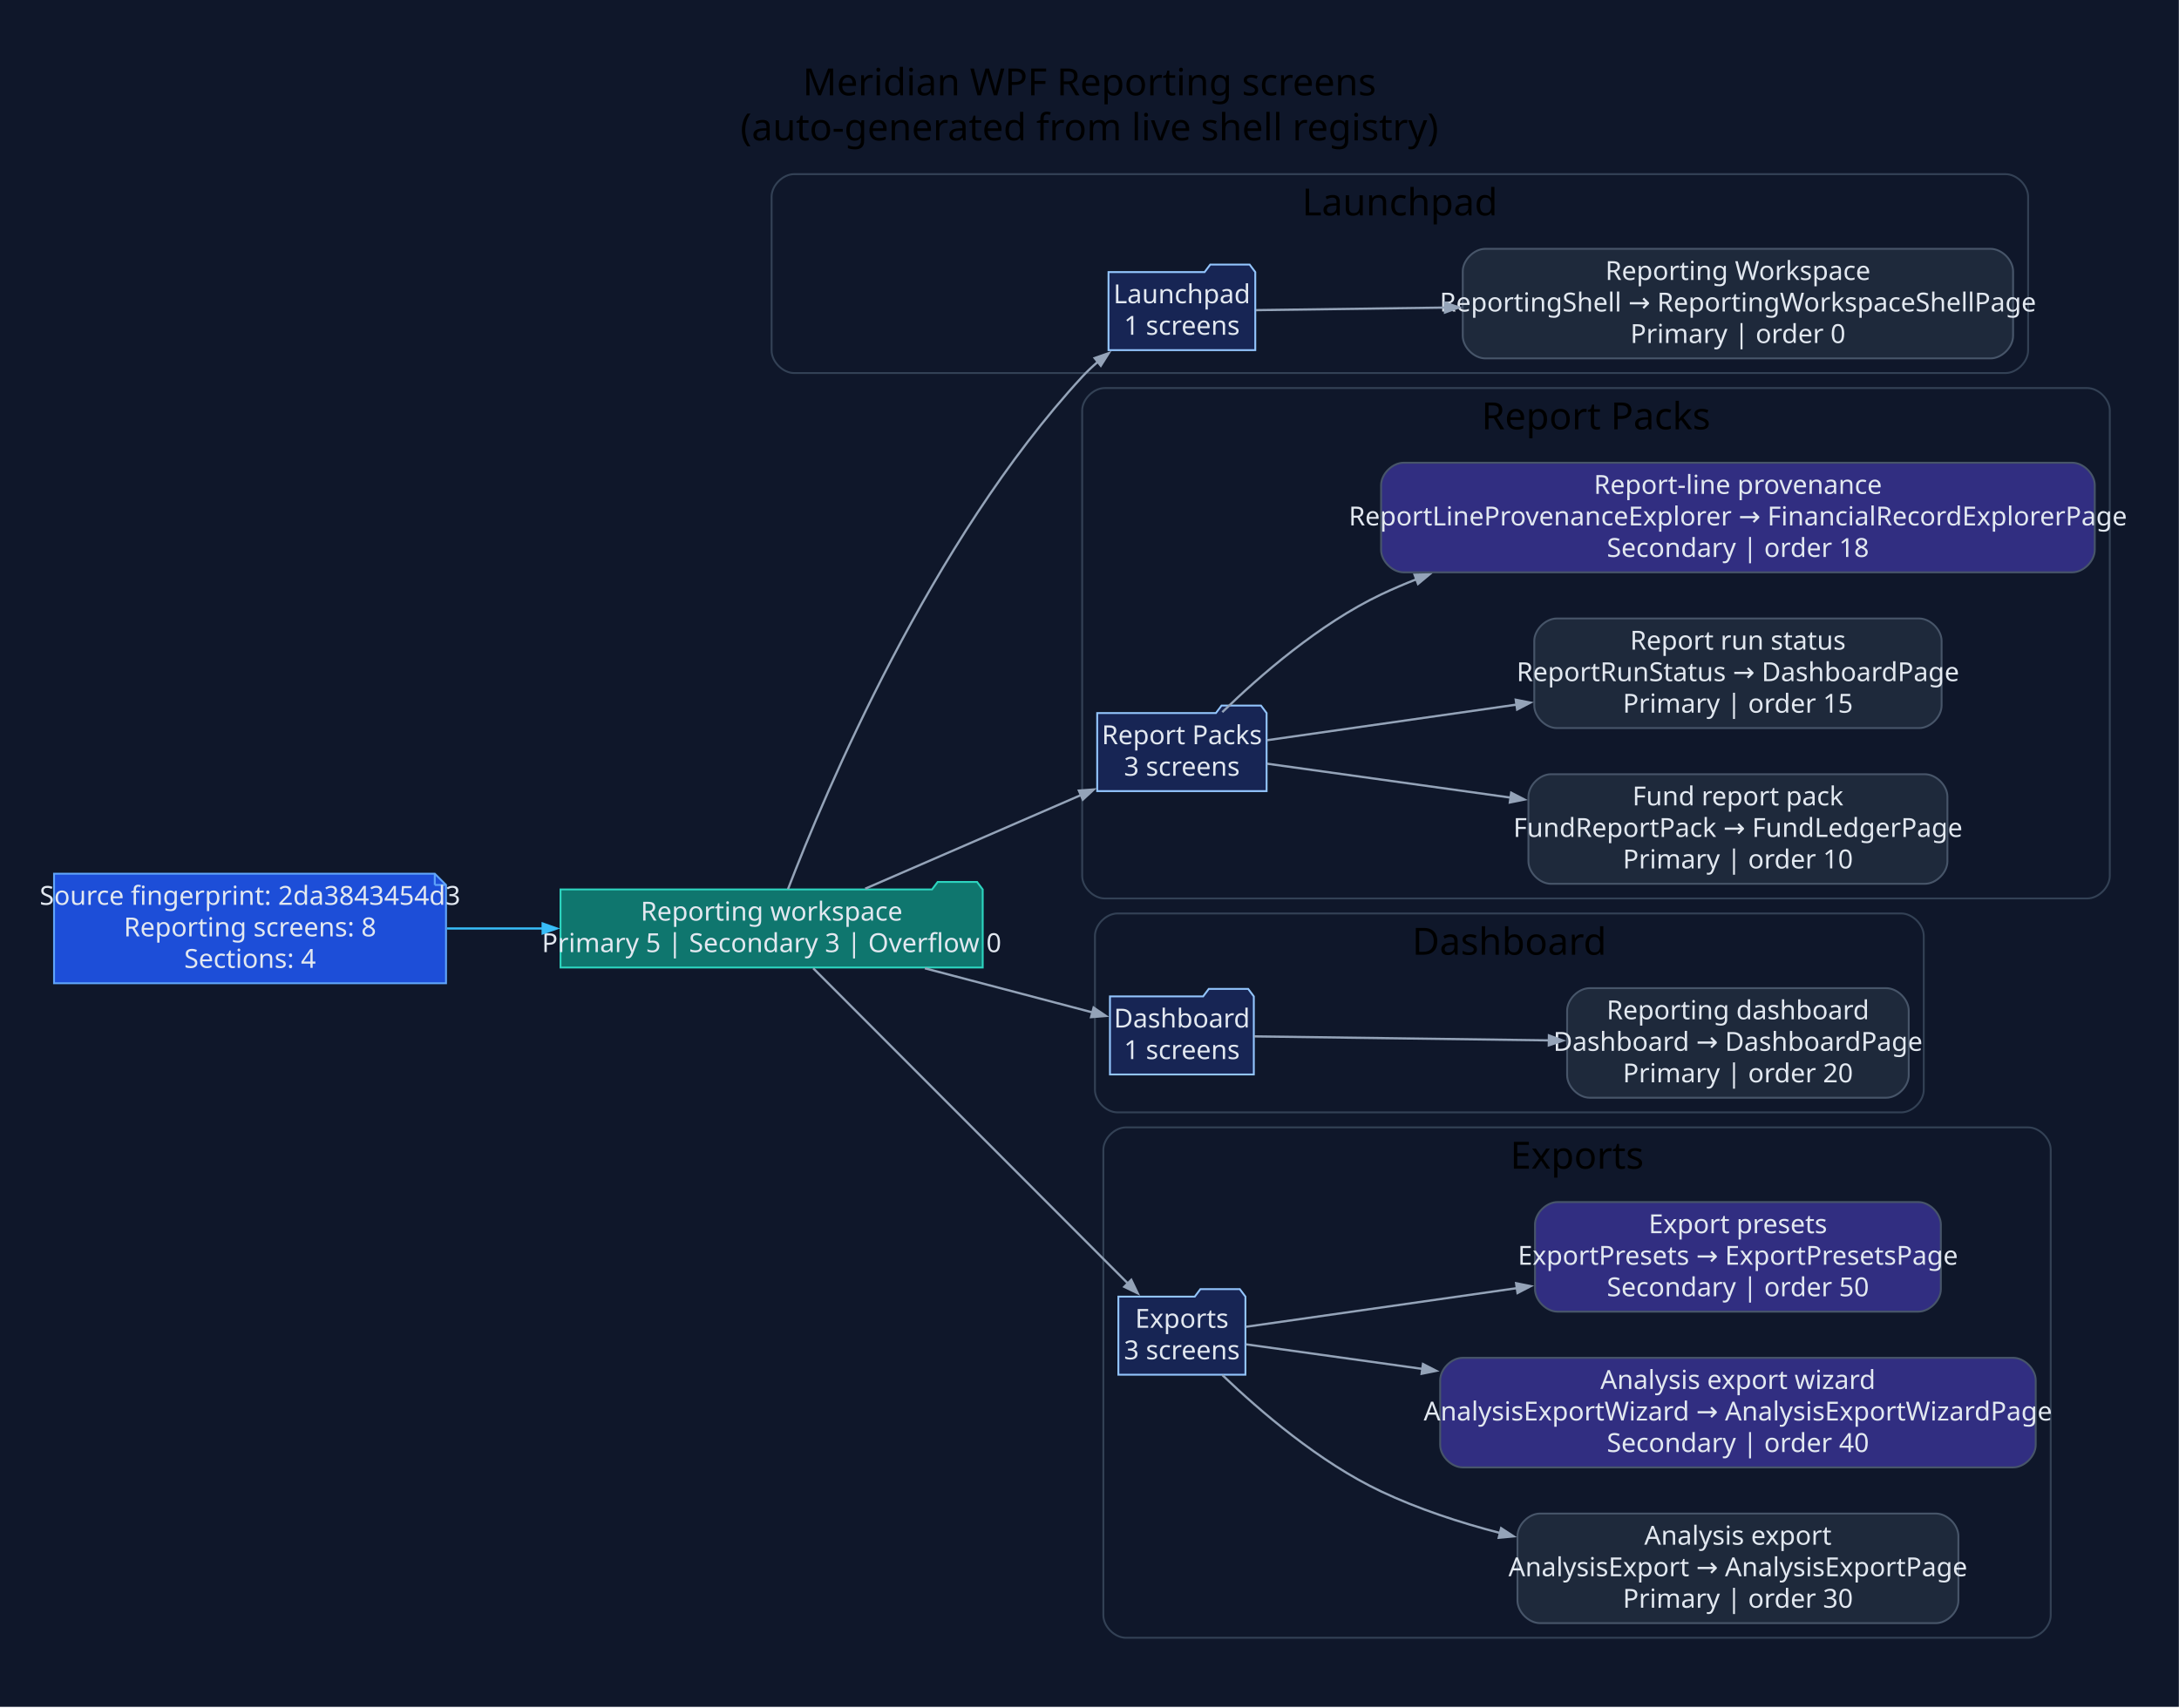
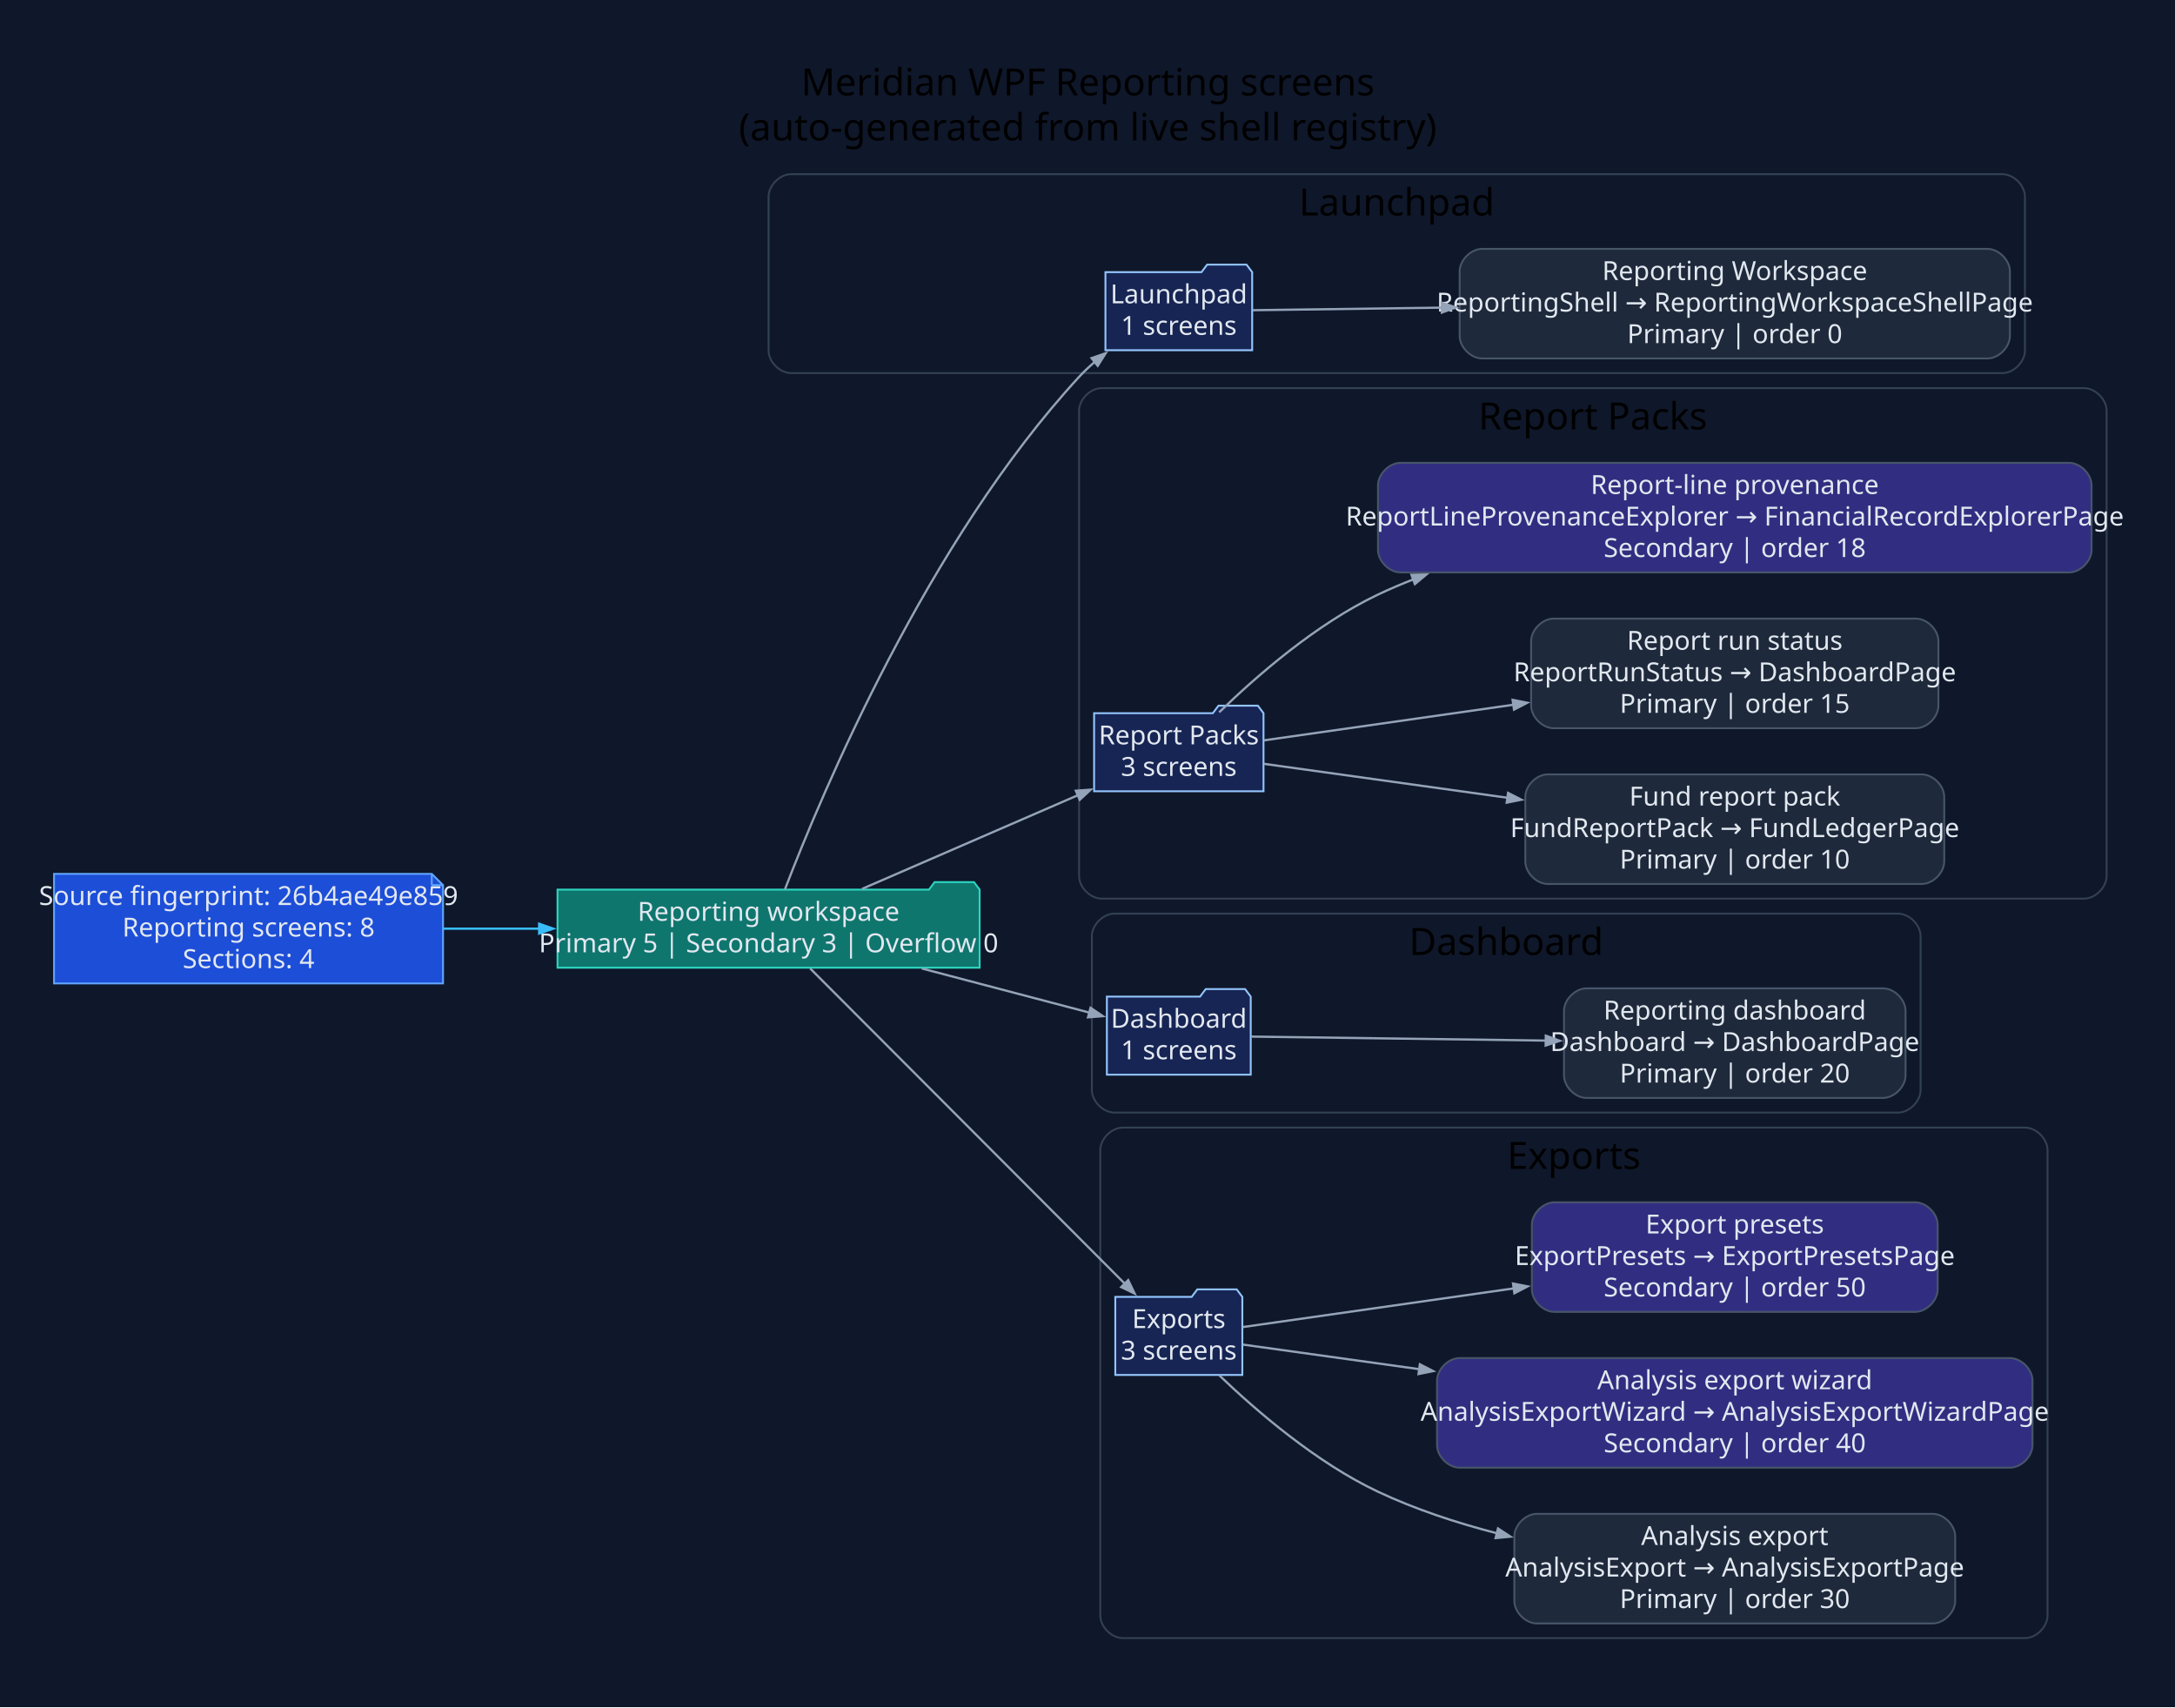
- <svg xmlns="http://www.w3.org/2000/svg" width="1161pt" height="910pt" viewBox="0.00 0.00 1161.00 910.00">
+ <svg xmlns="http://www.w3.org/2000/svg" width="1159pt" height="910pt" viewBox="0.00 0.00 1159.00 910.00">
  <g id="graph0" class="graph" transform="scale(1 1) rotate(0) translate(28.8 880.8)">
-     <polygon fill="#0f172a" stroke="none" points="-28.8,28.8 -28.8,-880.8 1132.12,-880.8 1132.12,28.8 -28.8,28.8" />
-     <text xml:space="preserve" text-anchor="middle" x="551.66" y="-830" font-family="Segoe UI" font-size="20.00">Meridian WPF Reporting screens</text>
-     <text xml:space="preserve" text-anchor="middle" x="551.66" y="-806" font-family="Segoe UI" font-size="20.00">(auto-generated from live shell registry)</text>
+     <polygon fill="#0f172a" stroke="none" points="-28.8,28.8 -28.8,-880.8 1130.55,-880.8 1130.55,28.8 -28.8,28.8" />
+     <text xml:space="preserve" text-anchor="middle" x="550.87" y="-830" font-family="Segoe UI" font-size="20.00">Meridian WPF Reporting screens</text>
+     <text xml:space="preserve" text-anchor="middle" x="550.87" y="-806" font-family="Segoe UI" font-size="20.00">(auto-generated from live shell registry)</text>
    <g id="clust1" class="cluster">
-       <path fill="#0f172a" stroke="#334155" d="M394.32,-682C394.32,-682 1039.8,-682 1039.8,-682 1045.8,-682 1051.8,-688 1051.8,-694 1051.8,-694 1051.8,-776 1051.8,-776 1051.8,-782 1045.8,-788 1039.8,-788 1039.8,-788 394.32,-788 394.32,-788 388.32,-788 382.32,-782 382.32,-776 382.32,-776 382.32,-694 382.32,-694 382.32,-688 388.32,-682 394.32,-682" />
-       <text xml:space="preserve" text-anchor="middle" x="717.06" y="-766" font-family="Segoe UI" font-size="20.00">Launchpad</text>
+       <path fill="#0f172a" stroke="#334155" d="M392.75,-682C392.75,-682 1038.23,-682 1038.23,-682 1044.23,-682 1050.23,-688 1050.23,-694 1050.23,-694 1050.23,-776 1050.23,-776 1050.23,-782 1044.23,-788 1038.23,-788 1038.23,-788 392.75,-788 392.75,-788 386.75,-788 380.75,-782 380.75,-776 380.75,-776 380.75,-694 380.75,-694 380.75,-688 386.75,-682 392.75,-682" />
+       <text xml:space="preserve" text-anchor="middle" x="715.49" y="-766" font-family="Segoe UI" font-size="20.00">Launchpad</text>
    </g>
    <g id="clust2" class="cluster">
-       <path fill="#0f172a" stroke="#334155" d="M559.8,-402C559.8,-402 1083.32,-402 1083.32,-402 1089.32,-402 1095.32,-408 1095.32,-414 1095.32,-414 1095.32,-662 1095.32,-662 1095.32,-668 1089.32,-674 1083.32,-674 1083.32,-674 559.8,-674 559.8,-674 553.8,-674 547.8,-668 547.8,-662 547.8,-662 547.8,-414 547.8,-414 547.8,-408 553.8,-402 559.8,-402" />
-       <text xml:space="preserve" text-anchor="middle" x="821.56" y="-652" font-family="Segoe UI" font-size="20.00">Report Packs</text>
+       <path fill="#0f172a" stroke="#334155" d="M558.22,-402C558.22,-402 1081.75,-402 1081.75,-402 1087.75,-402 1093.75,-408 1093.75,-414 1093.75,-414 1093.75,-662 1093.75,-662 1093.75,-668 1087.75,-674 1081.75,-674 1081.75,-674 558.22,-674 558.22,-674 552.22,-674 546.22,-668 546.22,-662 546.22,-662 546.22,-414 546.22,-414 546.22,-408 552.22,-402 558.22,-402" />
+       <text xml:space="preserve" text-anchor="middle" x="819.99" y="-652" font-family="Segoe UI" font-size="20.00">Report Packs</text>
    </g>
    <g id="clust3" class="cluster">
-       <path fill="#0f172a" stroke="#334155" d="M566.6,-288C566.6,-288 984.2,-288 984.2,-288 990.2,-288 996.2,-294 996.2,-300 996.2,-300 996.2,-382 996.2,-382 996.2,-388 990.2,-394 984.2,-394 984.2,-394 566.6,-394 566.6,-394 560.6,-394 554.6,-388 554.6,-382 554.6,-382 554.6,-300 554.6,-300 554.6,-294 560.6,-288 566.6,-288" />
-       <text xml:space="preserve" text-anchor="middle" x="775.4" y="-372" font-family="Segoe UI" font-size="20.00">Dashboard</text>
+       <path fill="#0f172a" stroke="#334155" d="M565.03,-288C565.03,-288 982.62,-288 982.62,-288 988.62,-288 994.62,-294 994.62,-300 994.62,-300 994.62,-382 994.62,-382 994.62,-388 988.62,-394 982.62,-394 982.62,-394 565.03,-394 565.03,-394 559.03,-394 553.03,-388 553.03,-382 553.03,-382 553.03,-300 553.03,-300 553.03,-294 559.03,-288 565.03,-288" />
+       <text xml:space="preserve" text-anchor="middle" x="773.83" y="-372" font-family="Segoe UI" font-size="20.00">Dashboard</text>
    </g>
    <g id="clust4" class="cluster">
-       <path fill="#0f172a" stroke="#334155" d="M571.08,-8C571.08,-8 1051.85,-8 1051.85,-8 1057.85,-8 1063.85,-14 1063.85,-20 1063.85,-20 1063.85,-268 1063.85,-268 1063.85,-274 1057.85,-280 1051.85,-280 1051.85,-280 571.08,-280 571.08,-280 565.08,-280 559.08,-274 559.08,-268 559.08,-268 559.08,-20 559.08,-20 559.08,-14 565.08,-8 571.08,-8" />
-       <text xml:space="preserve" text-anchor="middle" x="811.46" y="-258" font-family="Segoe UI" font-size="20.00">Exports</text>
+       <path fill="#0f172a" stroke="#334155" d="M569.51,-8C569.51,-8 1050.27,-8 1050.27,-8 1056.27,-8 1062.27,-14 1062.27,-20 1062.27,-20 1062.27,-268 1062.27,-268 1062.27,-274 1056.27,-280 1050.27,-280 1050.27,-280 569.51,-280 569.51,-280 563.51,-280 557.51,-274 557.51,-268 557.51,-268 557.51,-20 557.51,-20 557.51,-14 563.51,-8 569.51,-8" />
+       <text xml:space="preserve" text-anchor="middle" x="809.89" y="-258" font-family="Segoe UI" font-size="20.00">Exports</text>
    </g>
    <g id="node1" class="node">
-       <polygon fill="#1d4ed8" stroke="#60a5fa" points="202.85,-415.2 0,-415.2 0,-356.8 208.85,-356.8 208.85,-409.2 202.85,-415.2" />
-       <polyline fill="none" stroke="#60a5fa" points="202.85,-415.2 202.85,-409.2" />
-       <polyline fill="none" stroke="#60a5fa" points="208.85,-409.2 202.85,-409.2" />
-       <text xml:space="preserve" text-anchor="middle" x="104.42" y="-398.6" font-family="Segoe UI" font-size="14.00" fill="#e2e8f0">Source fingerprint: 2da3843454d3</text>
-       <text xml:space="preserve" text-anchor="middle" x="104.42" y="-381.8" font-family="Segoe UI" font-size="14.00" fill="#e2e8f0">Reporting screens: 8</text>
-       <text xml:space="preserve" text-anchor="middle" x="104.42" y="-365" font-family="Segoe UI" font-size="14.00" fill="#e2e8f0">Sections: 4</text>
+       <polygon fill="#1d4ed8" stroke="#60a5fa" points="201.28,-415.2 0,-415.2 0,-356.8 207.28,-356.8 207.28,-409.2 201.28,-415.2" />
+       <polyline fill="none" stroke="#60a5fa" points="201.28,-415.2 201.28,-409.2" />
+       <polyline fill="none" stroke="#60a5fa" points="207.28,-409.2 201.28,-409.2" />
+       <text xml:space="preserve" text-anchor="middle" x="103.64" y="-398.6" font-family="Segoe UI" font-size="14.00" fill="#e2e8f0">Source fingerprint: 26b4ae49e859</text>
+       <text xml:space="preserve" text-anchor="middle" x="103.64" y="-381.8" font-family="Segoe UI" font-size="14.00" fill="#e2e8f0">Reporting screens: 8</text>
+       <text xml:space="preserve" text-anchor="middle" x="103.64" y="-365" font-family="Segoe UI" font-size="14.00" fill="#e2e8f0">Sections: 4</text>
    </g>
    <g id="node2" class="node">
-       <polygon fill="#0f766e" stroke="#2dd4bf" points="494.8,-406.8 491.8,-410.8 470.8,-410.8 467.8,-406.8 269.85,-406.8 269.85,-365.2 494.8,-365.2 494.8,-406.8" />
-       <text xml:space="preserve" text-anchor="middle" x="382.32" y="-390.2" font-family="Segoe UI" font-size="14.00" fill="#e2e8f0">Reporting workspace</text>
-       <text xml:space="preserve" text-anchor="middle" x="382.32" y="-373.4" font-family="Segoe UI" font-size="14.00" fill="#e2e8f0">Primary 5 | Secondary 3 | Overflow 0</text>
+       <polygon fill="#0f766e" stroke="#2dd4bf" points="493.22,-406.8 490.22,-410.8 469.22,-410.8 466.22,-406.8 268.28,-406.8 268.28,-365.2 493.22,-365.2 493.22,-406.8" />
+       <text xml:space="preserve" text-anchor="middle" x="380.75" y="-390.2" font-family="Segoe UI" font-size="14.00" fill="#e2e8f0">Reporting workspace</text>
+       <text xml:space="preserve" text-anchor="middle" x="380.75" y="-373.4" font-family="Segoe UI" font-size="14.00" fill="#e2e8f0">Primary 5 | Secondary 3 | Overflow 0</text>
    </g>
    <g id="edge1" class="edge">
-       <path fill="none" stroke="#38bdf8" stroke-width="1.2" d="M209.34,-386C226.12,-386 243.61,-386 260.75,-386" />
-       <polygon fill="#38bdf8" stroke="#38bdf8" stroke-width="1.2" points="260.35,-388.63 267.85,-386 260.35,-383.38 260.35,-388.63" />
+       <path fill="none" stroke="#38bdf8" stroke-width="1.2" d="M207.47,-386C224.24,-386 241.74,-386 258.89,-386" />
+       <polygon fill="#38bdf8" stroke="#38bdf8" stroke-width="1.2" points="258.5,-388.63 266,-386 258.5,-383.38 258.5,-388.63" />
    </g>
    <g id="node3" class="node">
-       <polygon fill="#172554" stroke="#93c5fd" points="640.03,-735.8 637.03,-739.8 616.03,-739.8 613.03,-735.8 561.83,-735.8 561.83,-694.2 640.03,-694.2 640.03,-735.8" />
-       <text xml:space="preserve" text-anchor="middle" x="600.93" y="-719.2" font-family="Segoe UI" font-size="14.00" fill="#e2e8f0">Launchpad</text>
-       <text xml:space="preserve" text-anchor="middle" x="600.93" y="-702.4" font-family="Segoe UI" font-size="14.00" fill="#e2e8f0">1 screens</text>
+       <polygon fill="#172554" stroke="#93c5fd" points="638.45,-735.8 635.45,-739.8 614.45,-739.8 611.45,-735.8 560.26,-735.8 560.26,-694.2 638.45,-694.2 638.45,-735.8" />
+       <text xml:space="preserve" text-anchor="middle" x="599.36" y="-719.2" font-family="Segoe UI" font-size="14.00" fill="#e2e8f0">Launchpad</text>
+       <text xml:space="preserve" text-anchor="middle" x="599.36" y="-702.4" font-family="Segoe UI" font-size="14.00" fill="#e2e8f0">1 screens</text>
    </g>
    <g id="edge2" class="edge">
-       <path fill="none" stroke="#94a3b8" stroke-width="1.2" d="M391.06,-406.98C410.78,-458.33 467.12,-592.49 547.8,-680 550.37,-682.8 553.22,-685.48 556.2,-688.03" />
-       <polygon fill="#94a3b8" stroke="#94a3b8" stroke-width="1.2" points="554.45,-689.99 561.96,-692.6 557.72,-685.88 554.45,-689.99" />
+       <path fill="none" stroke="#94a3b8" stroke-width="1.2" d="M389.49,-406.98C409.2,-458.33 465.55,-592.49 546.22,-680 548.8,-682.8 551.64,-685.48 554.63,-688.03" />
+       <polygon fill="#94a3b8" stroke="#94a3b8" stroke-width="1.2" points="552.88,-689.99 560.39,-692.6 556.14,-685.88 552.88,-689.99" />
    </g>
    <g id="node5" class="node">
-       <polygon fill="#172554" stroke="#93c5fd" points="646.06,-500.8 643.06,-504.8 622.06,-504.8 619.06,-500.8 555.8,-500.8 555.8,-459.2 646.06,-459.2 646.06,-500.8" />
-       <text xml:space="preserve" text-anchor="middle" x="600.93" y="-484.2" font-family="Segoe UI" font-size="14.00" fill="#e2e8f0">Report Packs</text>
-       <text xml:space="preserve" text-anchor="middle" x="600.93" y="-467.4" font-family="Segoe UI" font-size="14.00" fill="#e2e8f0">3 screens</text>
+       <polygon fill="#172554" stroke="#93c5fd" points="644.49,-500.8 641.49,-504.8 620.49,-504.8 617.49,-500.8 554.22,-500.8 554.22,-459.2 644.49,-459.2 644.49,-500.8" />
+       <text xml:space="preserve" text-anchor="middle" x="599.36" y="-484.2" font-family="Segoe UI" font-size="14.00" fill="#e2e8f0">Report Packs</text>
+       <text xml:space="preserve" text-anchor="middle" x="599.36" y="-467.4" font-family="Segoe UI" font-size="14.00" fill="#e2e8f0">3 screens</text>
    </g>
    <g id="edge4" class="edge">
-       <path fill="none" stroke="#94a3b8" stroke-width="1.2" d="M432.2,-407.21C466.51,-422.1 512.34,-441.99 547.43,-457.22" />
-       <polygon fill="#94a3b8" stroke="#94a3b8" stroke-width="1.2" points="546.05,-459.48 553.98,-460.06 548.14,-454.67 546.05,-459.48" />
+       <path fill="none" stroke="#94a3b8" stroke-width="1.2" d="M430.63,-407.21C464.94,-422.1 510.77,-441.99 545.85,-457.22" />
+       <polygon fill="#94a3b8" stroke="#94a3b8" stroke-width="1.2" points="544.48,-459.48 552.41,-460.06 546.57,-454.67 544.48,-459.48" />
    </g>
    <g id="node9" class="node">
-       <polygon fill="#172554" stroke="#93c5fd" points="639.25,-349.8 636.25,-353.8 615.25,-353.8 612.25,-349.8 562.6,-349.8 562.6,-308.2 639.25,-308.2 639.25,-349.8" />
-       <text xml:space="preserve" text-anchor="middle" x="600.93" y="-333.2" font-family="Segoe UI" font-size="14.00" fill="#e2e8f0">Dashboard</text>
-       <text xml:space="preserve" text-anchor="middle" x="600.93" y="-316.4" font-family="Segoe UI" font-size="14.00" fill="#e2e8f0">1 screens</text>
+       <polygon fill="#172554" stroke="#93c5fd" points="637.68,-349.8 634.68,-353.8 613.68,-353.8 610.68,-349.8 561.03,-349.8 561.03,-308.2 637.68,-308.2 637.68,-349.8" />
+       <text xml:space="preserve" text-anchor="middle" x="599.36" y="-333.2" font-family="Segoe UI" font-size="14.00" fill="#e2e8f0">Dashboard</text>
+       <text xml:space="preserve" text-anchor="middle" x="599.36" y="-316.4" font-family="Segoe UI" font-size="14.00" fill="#e2e8f0">1 screens</text>
    </g>
    <g id="edge8" class="edge">
-       <path fill="none" stroke="#94a3b8" stroke-width="1.2" d="M463.98,-364.78C494.11,-356.85 527.29,-348.11 553.33,-341.26" />
-       <polygon fill="#94a3b8" stroke="#94a3b8" stroke-width="1.2" points="553.89,-343.83 560.47,-339.38 552.55,-338.75 553.89,-343.83" />
+       <path fill="none" stroke="#94a3b8" stroke-width="1.2" d="M462.41,-364.78C492.53,-356.85 525.72,-348.11 551.76,-341.26" />
+       <polygon fill="#94a3b8" stroke="#94a3b8" stroke-width="1.2" points="552.32,-343.83 558.9,-339.38 550.98,-338.75 552.32,-343.83" />
    </g>
    <g id="node11" class="node">
-       <polygon fill="#172554" stroke="#93c5fd" points="634.78,-189.8 631.78,-193.8 610.78,-193.8 607.78,-189.8 567.08,-189.8 567.08,-148.2 634.78,-148.2 634.78,-189.8" />
-       <text xml:space="preserve" text-anchor="middle" x="600.93" y="-173.2" font-family="Segoe UI" font-size="14.00" fill="#e2e8f0">Exports</text>
-       <text xml:space="preserve" text-anchor="middle" x="600.93" y="-156.4" font-family="Segoe UI" font-size="14.00" fill="#e2e8f0">3 screens</text>
+       <polygon fill="#172554" stroke="#93c5fd" points="633.21,-189.8 630.21,-193.8 609.21,-193.8 606.21,-189.8 565.51,-189.8 565.51,-148.2 633.21,-148.2 633.21,-189.8" />
+       <text xml:space="preserve" text-anchor="middle" x="599.36" y="-173.2" font-family="Segoe UI" font-size="14.00" fill="#e2e8f0">Exports</text>
+       <text xml:space="preserve" text-anchor="middle" x="599.36" y="-156.4" font-family="Segoe UI" font-size="14.00" fill="#e2e8f0">3 screens</text>
    </g>
    <g id="edge10" class="edge">
-       <path fill="none" stroke="#94a3b8" stroke-width="1.2" d="M404.49,-364.8C443.87,-325.34 528.4,-240.66 572.26,-196.72" />
-       <polygon fill="#94a3b8" stroke="#94a3b8" stroke-width="1.2" points="573.96,-198.74 577.4,-191.57 570.24,-195.03 573.96,-198.74" />
+       <path fill="none" stroke="#94a3b8" stroke-width="1.2" d="M402.91,-364.8C442.3,-325.34 526.83,-240.66 570.69,-196.72" />
+       <polygon fill="#94a3b8" stroke="#94a3b8" stroke-width="1.2" points="572.38,-198.74 575.82,-191.57 568.67,-195.03 572.38,-198.74" />
    </g>
    <g id="node4" class="node">
-       <path fill="#1e293b" stroke="#475569" d="M1031.8,-748.2C1031.8,-748.2 762.58,-748.2 762.58,-748.2 756.58,-748.2 750.58,-742.2 750.58,-736.2 750.58,-736.2 750.58,-701.8 750.58,-701.8 750.58,-695.8 756.58,-689.8 762.58,-689.8 762.58,-689.8 1031.8,-689.8 1031.8,-689.8 1037.8,-689.8 1043.8,-695.8 1043.8,-701.8 1043.8,-701.8 1043.8,-736.2 1043.8,-736.2 1043.8,-742.2 1037.8,-748.2 1031.8,-748.2" />
-       <text xml:space="preserve" text-anchor="middle" x="897.19" y="-731.6" font-family="Segoe UI" font-size="14.00" fill="#e2e8f0">Reporting Workspace</text>
-       <text xml:space="preserve" text-anchor="middle" x="897.19" y="-714.8" font-family="Segoe UI" font-size="14.00" fill="#e2e8f0">ReportingShell → ReportingWorkspaceShellPage</text>
-       <text xml:space="preserve" text-anchor="middle" x="897.19" y="-698" font-family="Segoe UI" font-size="14.00" fill="#e2e8f0">Primary | order 0</text>
+       <path fill="#1e293b" stroke="#475569" d="M1030.23,-748.2C1030.23,-748.2 761.01,-748.2 761.01,-748.2 755.01,-748.2 749.01,-742.2 749.01,-736.2 749.01,-736.2 749.01,-701.8 749.01,-701.8 749.01,-695.8 755.01,-689.8 761.01,-689.8 761.01,-689.8 1030.23,-689.8 1030.23,-689.8 1036.23,-689.8 1042.23,-695.8 1042.23,-701.8 1042.23,-701.8 1042.23,-736.2 1042.23,-736.2 1042.23,-742.2 1036.23,-748.2 1030.23,-748.2" />
+       <text xml:space="preserve" text-anchor="middle" x="895.62" y="-731.6" font-family="Segoe UI" font-size="14.00" fill="#e2e8f0">Reporting Workspace</text>
+       <text xml:space="preserve" text-anchor="middle" x="895.62" y="-714.8" font-family="Segoe UI" font-size="14.00" fill="#e2e8f0">ReportingShell → ReportingWorkspaceShellPage</text>
+       <text xml:space="preserve" text-anchor="middle" x="895.62" y="-698" font-family="Segoe UI" font-size="14.00" fill="#e2e8f0">Primary | order 0</text>
    </g>
    <g id="edge3" class="edge">
-       <path fill="none" stroke="#94a3b8" stroke-width="1.2" d="M640.4,-715.52C666.79,-715.88 703.73,-716.38 741.33,-716.89" />
-       <polygon fill="#94a3b8" stroke="#94a3b8" stroke-width="1.2" points="741.04,-719.52 748.57,-716.99 741.11,-714.27 741.04,-719.52" />
+       <path fill="none" stroke="#94a3b8" stroke-width="1.2" d="M638.83,-715.52C665.22,-715.88 702.15,-716.38 739.76,-716.89" />
+       <polygon fill="#94a3b8" stroke="#94a3b8" stroke-width="1.2" points="739.46,-719.52 747,-716.99 739.53,-714.27 739.46,-719.52" />
    </g>
    <g id="node6" class="node">
-       <path fill="#1e293b" stroke="#475569" d="M996.81,-468.2C996.81,-468.2 797.57,-468.2 797.57,-468.2 791.57,-468.2 785.57,-462.2 785.57,-456.2 785.57,-456.2 785.57,-421.8 785.57,-421.8 785.57,-415.8 791.57,-409.8 797.57,-409.8 797.57,-409.8 996.81,-409.8 996.81,-409.8 1002.81,-409.8 1008.81,-415.8 1008.81,-421.8 1008.81,-421.8 1008.81,-456.2 1008.81,-456.2 1008.81,-462.2 1002.81,-468.2 996.81,-468.2" />
-       <text xml:space="preserve" text-anchor="middle" x="897.19" y="-451.6" font-family="Segoe UI" font-size="14.00" fill="#e2e8f0">Fund report pack</text>
-       <text xml:space="preserve" text-anchor="middle" x="897.19" y="-434.8" font-family="Segoe UI" font-size="14.00" fill="#e2e8f0">FundReportPack → FundLedgerPage</text>
-       <text xml:space="preserve" text-anchor="middle" x="897.19" y="-418" font-family="Segoe UI" font-size="14.00" fill="#e2e8f0">Primary | order 10</text>
+       <path fill="#1e293b" stroke="#475569" d="M995.24,-468.2C995.24,-468.2 796,-468.2 796,-468.2 790,-468.2 784,-462.2 784,-456.2 784,-456.2 784,-421.8 784,-421.8 784,-415.8 790,-409.8 796,-409.8 796,-409.8 995.24,-409.8 995.24,-409.8 1001.24,-409.8 1007.24,-415.8 1007.24,-421.8 1007.24,-421.8 1007.24,-456.2 1007.24,-456.2 1007.24,-462.2 1001.24,-468.2 995.24,-468.2" />
+       <text xml:space="preserve" text-anchor="middle" x="895.62" y="-451.6" font-family="Segoe UI" font-size="14.00" fill="#e2e8f0">Fund report pack</text>
+       <text xml:space="preserve" text-anchor="middle" x="895.62" y="-434.8" font-family="Segoe UI" font-size="14.00" fill="#e2e8f0">FundReportPack → FundLedgerPage</text>
+       <text xml:space="preserve" text-anchor="middle" x="895.62" y="-418" font-family="Segoe UI" font-size="14.00" fill="#e2e8f0">Primary | order 10</text>
    </g>
    <g id="edge5" class="edge">
-       <path fill="none" stroke="#94a3b8" stroke-width="1.2" d="M646.3,-473.82C680.77,-469.01 730.27,-462.12 776.13,-455.73" />
-       <polygon fill="#94a3b8" stroke="#94a3b8" stroke-width="1.2" points="776.39,-458.34 783.45,-454.71 775.66,-453.14 776.39,-458.34" />
+       <path fill="none" stroke="#94a3b8" stroke-width="1.2" d="M644.73,-473.82C679.2,-469.01 728.7,-462.12 774.56,-455.73" />
+       <polygon fill="#94a3b8" stroke="#94a3b8" stroke-width="1.2" points="774.81,-458.34 781.88,-454.71 774.09,-453.14 774.81,-458.34" />
    </g>
    <g id="node7" class="node">
-       <path fill="#1e293b" stroke="#475569" d="M993.71,-551.2C993.71,-551.2 800.68,-551.2 800.68,-551.2 794.68,-551.2 788.68,-545.2 788.68,-539.2 788.68,-539.2 788.68,-504.8 788.68,-504.8 788.68,-498.8 794.68,-492.8 800.68,-492.8 800.68,-492.8 993.71,-492.8 993.71,-492.8 999.71,-492.8 1005.71,-498.8 1005.71,-504.8 1005.71,-504.8 1005.71,-539.2 1005.71,-539.2 1005.71,-545.2 999.71,-551.2 993.71,-551.2" />
-       <text xml:space="preserve" text-anchor="middle" x="897.19" y="-534.6" font-family="Segoe UI" font-size="14.00" fill="#e2e8f0">Report run status</text>
-       <text xml:space="preserve" text-anchor="middle" x="897.19" y="-517.8" font-family="Segoe UI" font-size="14.00" fill="#e2e8f0">ReportRunStatus → DashboardPage</text>
-       <text xml:space="preserve" text-anchor="middle" x="897.19" y="-501" font-family="Segoe UI" font-size="14.00" fill="#e2e8f0">Primary | order 15</text>
+       <path fill="#1e293b" stroke="#475569" d="M992.13,-551.2C992.13,-551.2 799.1,-551.2 799.1,-551.2 793.1,-551.2 787.1,-545.2 787.1,-539.2 787.1,-539.2 787.1,-504.8 787.1,-504.8 787.1,-498.8 793.1,-492.8 799.1,-492.8 799.1,-492.8 992.13,-492.8 992.13,-492.8 998.13,-492.8 1004.13,-498.8 1004.13,-504.8 1004.13,-504.8 1004.13,-539.2 1004.13,-539.2 1004.13,-545.2 998.13,-551.2 992.13,-551.2" />
+       <text xml:space="preserve" text-anchor="middle" x="895.62" y="-534.6" font-family="Segoe UI" font-size="14.00" fill="#e2e8f0">Report run status</text>
+       <text xml:space="preserve" text-anchor="middle" x="895.62" y="-517.8" font-family="Segoe UI" font-size="14.00" fill="#e2e8f0">ReportRunStatus → DashboardPage</text>
+       <text xml:space="preserve" text-anchor="middle" x="895.62" y="-501" font-family="Segoe UI" font-size="14.00" fill="#e2e8f0">Primary | order 15</text>
    </g>
    <g id="edge6" class="edge">
-       <path fill="none" stroke="#94a3b8" stroke-width="1.2" d="M646.3,-486.33C681.6,-491.37 732.65,-498.66 779.42,-505.33" />
-       <polygon fill="#94a3b8" stroke="#94a3b8" stroke-width="1.2" points="778.81,-507.9 786.61,-506.36 779.56,-502.7 778.81,-507.9" />
+       <path fill="none" stroke="#94a3b8" stroke-width="1.2" d="M644.73,-486.33C680.02,-491.37 731.08,-498.66 777.85,-505.33" />
+       <polygon fill="#94a3b8" stroke="#94a3b8" stroke-width="1.2" points="777.24,-507.9 785.04,-506.36 777.98,-502.7 777.24,-507.9" />
    </g>
    <g id="node8" class="node">
-       <path fill="#312e81" stroke="#475569" d="M1075.32,-634.2C1075.32,-634.2 719.06,-634.2 719.06,-634.2 713.06,-634.2 707.06,-628.2 707.06,-622.2 707.06,-622.2 707.06,-587.8 707.06,-587.8 707.06,-581.8 713.06,-575.8 719.06,-575.8 719.06,-575.8 1075.32,-575.8 1075.32,-575.8 1081.32,-575.8 1087.32,-581.8 1087.32,-587.8 1087.32,-587.8 1087.32,-622.2 1087.32,-622.2 1087.32,-628.2 1081.32,-634.2 1075.32,-634.2" />
-       <text xml:space="preserve" text-anchor="middle" x="897.19" y="-617.6" font-family="Segoe UI" font-size="14.00" fill="#e2e8f0">Report-line provenance</text>
-       <text xml:space="preserve" text-anchor="middle" x="897.19" y="-600.8" font-family="Segoe UI" font-size="14.00" fill="#e2e8f0">ReportLineProvenanceExplorer → FinancialRecordExplorerPage</text>
-       <text xml:space="preserve" text-anchor="middle" x="897.19" y="-584" font-family="Segoe UI" font-size="14.00" fill="#e2e8f0">Secondary | order 18</text>
+       <path fill="#312e81" stroke="#475569" d="M1073.75,-634.2C1073.75,-634.2 717.49,-634.2 717.49,-634.2 711.49,-634.2 705.49,-628.2 705.49,-622.2 705.49,-622.2 705.49,-587.8 705.49,-587.8 705.49,-581.8 711.49,-575.8 717.49,-575.8 717.49,-575.8 1073.75,-575.8 1073.75,-575.8 1079.75,-575.8 1085.75,-581.8 1085.75,-587.8 1085.75,-587.8 1085.75,-622.2 1085.75,-622.2 1085.75,-628.2 1079.75,-634.2 1073.75,-634.2" />
+       <text xml:space="preserve" text-anchor="middle" x="895.62" y="-617.6" font-family="Segoe UI" font-size="14.00" fill="#e2e8f0">Report-line provenance</text>
+       <text xml:space="preserve" text-anchor="middle" x="895.62" y="-600.8" font-family="Segoe UI" font-size="14.00" fill="#e2e8f0">ReportLineProvenanceExplorer → FinancialRecordExplorerPage</text>
+       <text xml:space="preserve" text-anchor="middle" x="895.62" y="-584" font-family="Segoe UI" font-size="14.00" fill="#e2e8f0">Secondary | order 18</text>
    </g>
    <g id="edge7" class="edge">
-       <path fill="none" stroke="#94a3b8" stroke-width="1.2" d="M622.45,-501.28C642.31,-520.58 674.15,-548.35 707.06,-564 713.25,-566.94 719.65,-569.67 726.19,-572.21" />
-       <polygon fill="#94a3b8" stroke="#94a3b8" stroke-width="1.2" points="724.9,-574.53 732.85,-574.69 726.74,-569.61 724.9,-574.53" />
+       <path fill="none" stroke="#94a3b8" stroke-width="1.2" d="M620.88,-501.28C640.73,-520.58 672.57,-548.35 705.49,-564 711.68,-566.94 718.08,-569.67 724.62,-572.21" />
+       <polygon fill="#94a3b8" stroke="#94a3b8" stroke-width="1.2" points="723.33,-574.53 731.27,-574.69 725.16,-569.61 723.33,-574.53" />
    </g>
    <g id="node10" class="node">
-       <path fill="#1e293b" stroke="#475569" d="M976.2,-354.2C976.2,-354.2 818.19,-354.2 818.19,-354.2 812.19,-354.2 806.19,-348.2 806.19,-342.2 806.19,-342.2 806.19,-307.8 806.19,-307.8 806.19,-301.8 812.19,-295.8 818.19,-295.8 818.19,-295.8 976.2,-295.8 976.2,-295.8 982.2,-295.8 988.2,-301.8 988.2,-307.8 988.2,-307.8 988.2,-342.2 988.2,-342.2 988.2,-348.2 982.2,-354.2 976.2,-354.2" />
-       <text xml:space="preserve" text-anchor="middle" x="897.19" y="-337.6" font-family="Segoe UI" font-size="14.00" fill="#e2e8f0">Reporting dashboard</text>
-       <text xml:space="preserve" text-anchor="middle" x="897.19" y="-320.8" font-family="Segoe UI" font-size="14.00" fill="#e2e8f0">Dashboard → DashboardPage</text>
-       <text xml:space="preserve" text-anchor="middle" x="897.19" y="-304" font-family="Segoe UI" font-size="14.00" fill="#e2e8f0">Primary | order 20</text>
+       <path fill="#1e293b" stroke="#475569" d="M974.62,-354.2C974.62,-354.2 816.61,-354.2 816.61,-354.2 810.61,-354.2 804.61,-348.2 804.61,-342.2 804.61,-342.2 804.61,-307.8 804.61,-307.8 804.61,-301.8 810.61,-295.8 816.61,-295.8 816.61,-295.8 974.62,-295.8 974.62,-295.8 980.62,-295.8 986.62,-301.8 986.62,-307.8 986.62,-307.8 986.62,-342.2 986.62,-342.2 986.62,-348.2 980.62,-354.2 974.62,-354.2" />
+       <text xml:space="preserve" text-anchor="middle" x="895.62" y="-337.6" font-family="Segoe UI" font-size="14.00" fill="#e2e8f0">Reporting dashboard</text>
+       <text xml:space="preserve" text-anchor="middle" x="895.62" y="-320.8" font-family="Segoe UI" font-size="14.00" fill="#e2e8f0">Dashboard → DashboardPage</text>
+       <text xml:space="preserve" text-anchor="middle" x="895.62" y="-304" font-family="Segoe UI" font-size="14.00" fill="#e2e8f0">Primary | order 20</text>
    </g>
    <g id="edge9" class="edge">
-       <path fill="none" stroke="#94a3b8" stroke-width="1.2" d="M639.5,-328.49C678.9,-327.95 742.48,-327.09 796.5,-326.36" />
-       <polygon fill="#94a3b8" stroke="#94a3b8" stroke-width="1.2" points="796.5,-328.98 803.96,-326.25 796.43,-323.73 796.5,-328.98" />
+       <path fill="none" stroke="#94a3b8" stroke-width="1.2" d="M637.92,-328.49C677.32,-327.95 740.91,-327.09 794.93,-326.36" />
+       <polygon fill="#94a3b8" stroke="#94a3b8" stroke-width="1.2" points="794.93,-328.98 802.39,-326.25 794.85,-323.73 794.93,-328.98" />
    </g>
    <g id="node12" class="node">
-       <path fill="#1e293b" stroke="#475569" d="M1002.65,-74.2C1002.65,-74.2 791.73,-74.2 791.73,-74.2 785.73,-74.2 779.73,-68.2 779.73,-62.2 779.73,-62.2 779.73,-27.8 779.73,-27.8 779.73,-21.8 785.73,-15.8 791.73,-15.8 791.73,-15.8 1002.65,-15.8 1002.65,-15.8 1008.65,-15.8 1014.65,-21.8 1014.65,-27.8 1014.65,-27.8 1014.65,-62.2 1014.65,-62.2 1014.65,-68.2 1008.65,-74.2 1002.65,-74.2" />
-       <text xml:space="preserve" text-anchor="middle" x="897.19" y="-57.6" font-family="Segoe UI" font-size="14.00" fill="#e2e8f0">Analysis export</text>
-       <text xml:space="preserve" text-anchor="middle" x="897.19" y="-40.8" font-family="Segoe UI" font-size="14.00" fill="#e2e8f0">AnalysisExport → AnalysisExportPage</text>
-       <text xml:space="preserve" text-anchor="middle" x="897.19" y="-24" font-family="Segoe UI" font-size="14.00" fill="#e2e8f0">Primary | order 30</text>
+       <path fill="#1e293b" stroke="#475569" d="M1001.08,-74.2C1001.08,-74.2 790.16,-74.2 790.16,-74.2 784.16,-74.2 778.16,-68.2 778.16,-62.2 778.16,-62.2 778.16,-27.8 778.16,-27.8 778.16,-21.8 784.16,-15.8 790.16,-15.8 790.16,-15.8 1001.08,-15.8 1001.08,-15.8 1007.08,-15.8 1013.08,-21.8 1013.08,-27.8 1013.08,-27.8 1013.08,-62.2 1013.08,-62.2 1013.08,-68.2 1007.08,-74.2 1001.08,-74.2" />
+       <text xml:space="preserve" text-anchor="middle" x="895.62" y="-57.6" font-family="Segoe UI" font-size="14.00" fill="#e2e8f0">Analysis export</text>
+       <text xml:space="preserve" text-anchor="middle" x="895.62" y="-40.8" font-family="Segoe UI" font-size="14.00" fill="#e2e8f0">AnalysisExport → AnalysisExportPage</text>
+       <text xml:space="preserve" text-anchor="middle" x="895.62" y="-24" font-family="Segoe UI" font-size="14.00" fill="#e2e8f0">Primary | order 30</text>
    </g>
    <g id="edge11" class="edge">
-       <path fill="none" stroke="#94a3b8" stroke-width="1.2" d="M622.5,-147.99C642.39,-128.92 674.25,-101.48 707.06,-86 726.82,-76.68 748.75,-69.44 770.47,-63.84" />
-       <polygon fill="#94a3b8" stroke="#94a3b8" stroke-width="1.2" points="771.02,-66.41 777.67,-62.05 769.75,-61.31 771.02,-66.41" />
+       <path fill="none" stroke="#94a3b8" stroke-width="1.2" d="M620.93,-147.99C640.82,-128.92 672.68,-101.48 705.49,-86 725.25,-76.68 747.18,-69.44 768.9,-63.84" />
+       <polygon fill="#94a3b8" stroke="#94a3b8" stroke-width="1.2" points="769.45,-66.41 776.09,-62.05 768.18,-61.31 769.45,-66.41" />
    </g>
    <g id="node13" class="node">
-       <path fill="#312e81" stroke="#475569" d="M1043.85,-157.2C1043.85,-157.2 750.54,-157.2 750.54,-157.2 744.54,-157.2 738.54,-151.2 738.54,-145.2 738.54,-145.2 738.54,-110.8 738.54,-110.8 738.54,-104.8 744.54,-98.8 750.54,-98.8 750.54,-98.8 1043.85,-98.8 1043.85,-98.8 1049.85,-98.8 1055.85,-104.8 1055.85,-110.8 1055.85,-110.8 1055.85,-145.2 1055.85,-145.2 1055.85,-151.2 1049.85,-157.2 1043.85,-157.2" />
-       <text xml:space="preserve" text-anchor="middle" x="897.19" y="-140.6" font-family="Segoe UI" font-size="14.00" fill="#e2e8f0">Analysis export wizard</text>
-       <text xml:space="preserve" text-anchor="middle" x="897.19" y="-123.8" font-family="Segoe UI" font-size="14.00" fill="#e2e8f0">AnalysisExportWizard → AnalysisExportWizardPage</text>
-       <text xml:space="preserve" text-anchor="middle" x="897.19" y="-107" font-family="Segoe UI" font-size="14.00" fill="#e2e8f0">Secondary | order 40</text>
+       <path fill="#312e81" stroke="#475569" d="M1042.27,-157.2C1042.27,-157.2 748.97,-157.2 748.97,-157.2 742.97,-157.2 736.97,-151.2 736.97,-145.2 736.97,-145.2 736.97,-110.8 736.97,-110.8 736.97,-104.8 742.97,-98.8 748.97,-98.8 748.97,-98.8 1042.27,-98.8 1042.27,-98.8 1048.27,-98.8 1054.27,-104.8 1054.27,-110.8 1054.27,-110.8 1054.27,-145.2 1054.27,-145.2 1054.27,-151.2 1048.27,-157.2 1042.27,-157.2" />
+       <text xml:space="preserve" text-anchor="middle" x="895.62" y="-140.6" font-family="Segoe UI" font-size="14.00" fill="#e2e8f0">Analysis export wizard</text>
+       <text xml:space="preserve" text-anchor="middle" x="895.62" y="-123.8" font-family="Segoe UI" font-size="14.00" fill="#e2e8f0">AnalysisExportWizard → AnalysisExportWizardPage</text>
+       <text xml:space="preserve" text-anchor="middle" x="895.62" y="-107" font-family="Segoe UI" font-size="14.00" fill="#e2e8f0">Secondary | order 40</text>
    </g>
    <g id="edge12" class="edge">
-       <path fill="none" stroke="#94a3b8" stroke-width="1.2" d="M635.11,-164.38C659.01,-161.05 693.25,-156.28 729.11,-151.28" />
-       <polygon fill="#94a3b8" stroke="#94a3b8" stroke-width="1.2" points="729.38,-153.89 736.45,-150.26 728.66,-148.69 729.38,-153.89" />
+       <path fill="none" stroke="#94a3b8" stroke-width="1.2" d="M633.54,-164.38C657.44,-161.05 691.68,-156.28 727.53,-151.28" />
+       <polygon fill="#94a3b8" stroke="#94a3b8" stroke-width="1.2" points="727.81,-153.89 734.88,-150.26 727.09,-148.69 727.81,-153.89" />
    </g>
    <g id="node14" class="node">
-       <path fill="#312e81" stroke="#475569" d="M993.31,-240.2C993.31,-240.2 801.07,-240.2 801.07,-240.2 795.07,-240.2 789.07,-234.2 789.07,-228.2 789.07,-228.2 789.07,-193.8 789.07,-193.8 789.07,-187.8 795.07,-181.8 801.07,-181.8 801.07,-181.8 993.31,-181.8 993.31,-181.8 999.31,-181.8 1005.31,-187.8 1005.31,-193.8 1005.31,-193.8 1005.31,-228.2 1005.31,-228.2 1005.31,-234.2 999.31,-240.2 993.31,-240.2" />
-       <text xml:space="preserve" text-anchor="middle" x="897.19" y="-223.6" font-family="Segoe UI" font-size="14.00" fill="#e2e8f0">Export presets</text>
-       <text xml:space="preserve" text-anchor="middle" x="897.19" y="-206.8" font-family="Segoe UI" font-size="14.00" fill="#e2e8f0">ExportPresets → ExportPresetsPage</text>
-       <text xml:space="preserve" text-anchor="middle" x="897.19" y="-190" font-family="Segoe UI" font-size="14.00" fill="#e2e8f0">Secondary | order 50</text>
+       <path fill="#312e81" stroke="#475569" d="M991.74,-240.2C991.74,-240.2 799.5,-240.2 799.5,-240.2 793.5,-240.2 787.5,-234.2 787.5,-228.2 787.5,-228.2 787.5,-193.8 787.5,-193.8 787.5,-187.8 793.5,-181.8 799.5,-181.8 799.5,-181.8 991.74,-181.8 991.74,-181.8 997.74,-181.8 1003.74,-187.8 1003.74,-193.8 1003.74,-193.8 1003.74,-228.2 1003.74,-228.2 1003.74,-234.2 997.74,-240.2 991.74,-240.2" />
+       <text xml:space="preserve" text-anchor="middle" x="895.62" y="-223.6" font-family="Segoe UI" font-size="14.00" fill="#e2e8f0">Export presets</text>
+       <text xml:space="preserve" text-anchor="middle" x="895.62" y="-206.8" font-family="Segoe UI" font-size="14.00" fill="#e2e8f0">ExportPresets → ExportPresetsPage</text>
+       <text xml:space="preserve" text-anchor="middle" x="895.62" y="-190" font-family="Segoe UI" font-size="14.00" fill="#e2e8f0">Secondary | order 50</text>
    </g>
    <g id="edge13" class="edge">
-       <path fill="none" stroke="#94a3b8" stroke-width="1.2" d="M635.11,-173.74C670.21,-178.75 727.59,-186.94 779.63,-194.36" />
-       <polygon fill="#94a3b8" stroke="#94a3b8" stroke-width="1.2" points="779.01,-196.93 786.81,-195.39 779.76,-191.73 779.01,-196.93" />
+       <path fill="none" stroke="#94a3b8" stroke-width="1.2" d="M633.54,-173.74C668.64,-178.75 726.02,-186.94 778.06,-194.36" />
+       <polygon fill="#94a3b8" stroke="#94a3b8" stroke-width="1.2" points="777.44,-196.93 785.24,-195.39 778.18,-191.73 777.44,-196.93" />
    </g>
  </g>
</svg>
